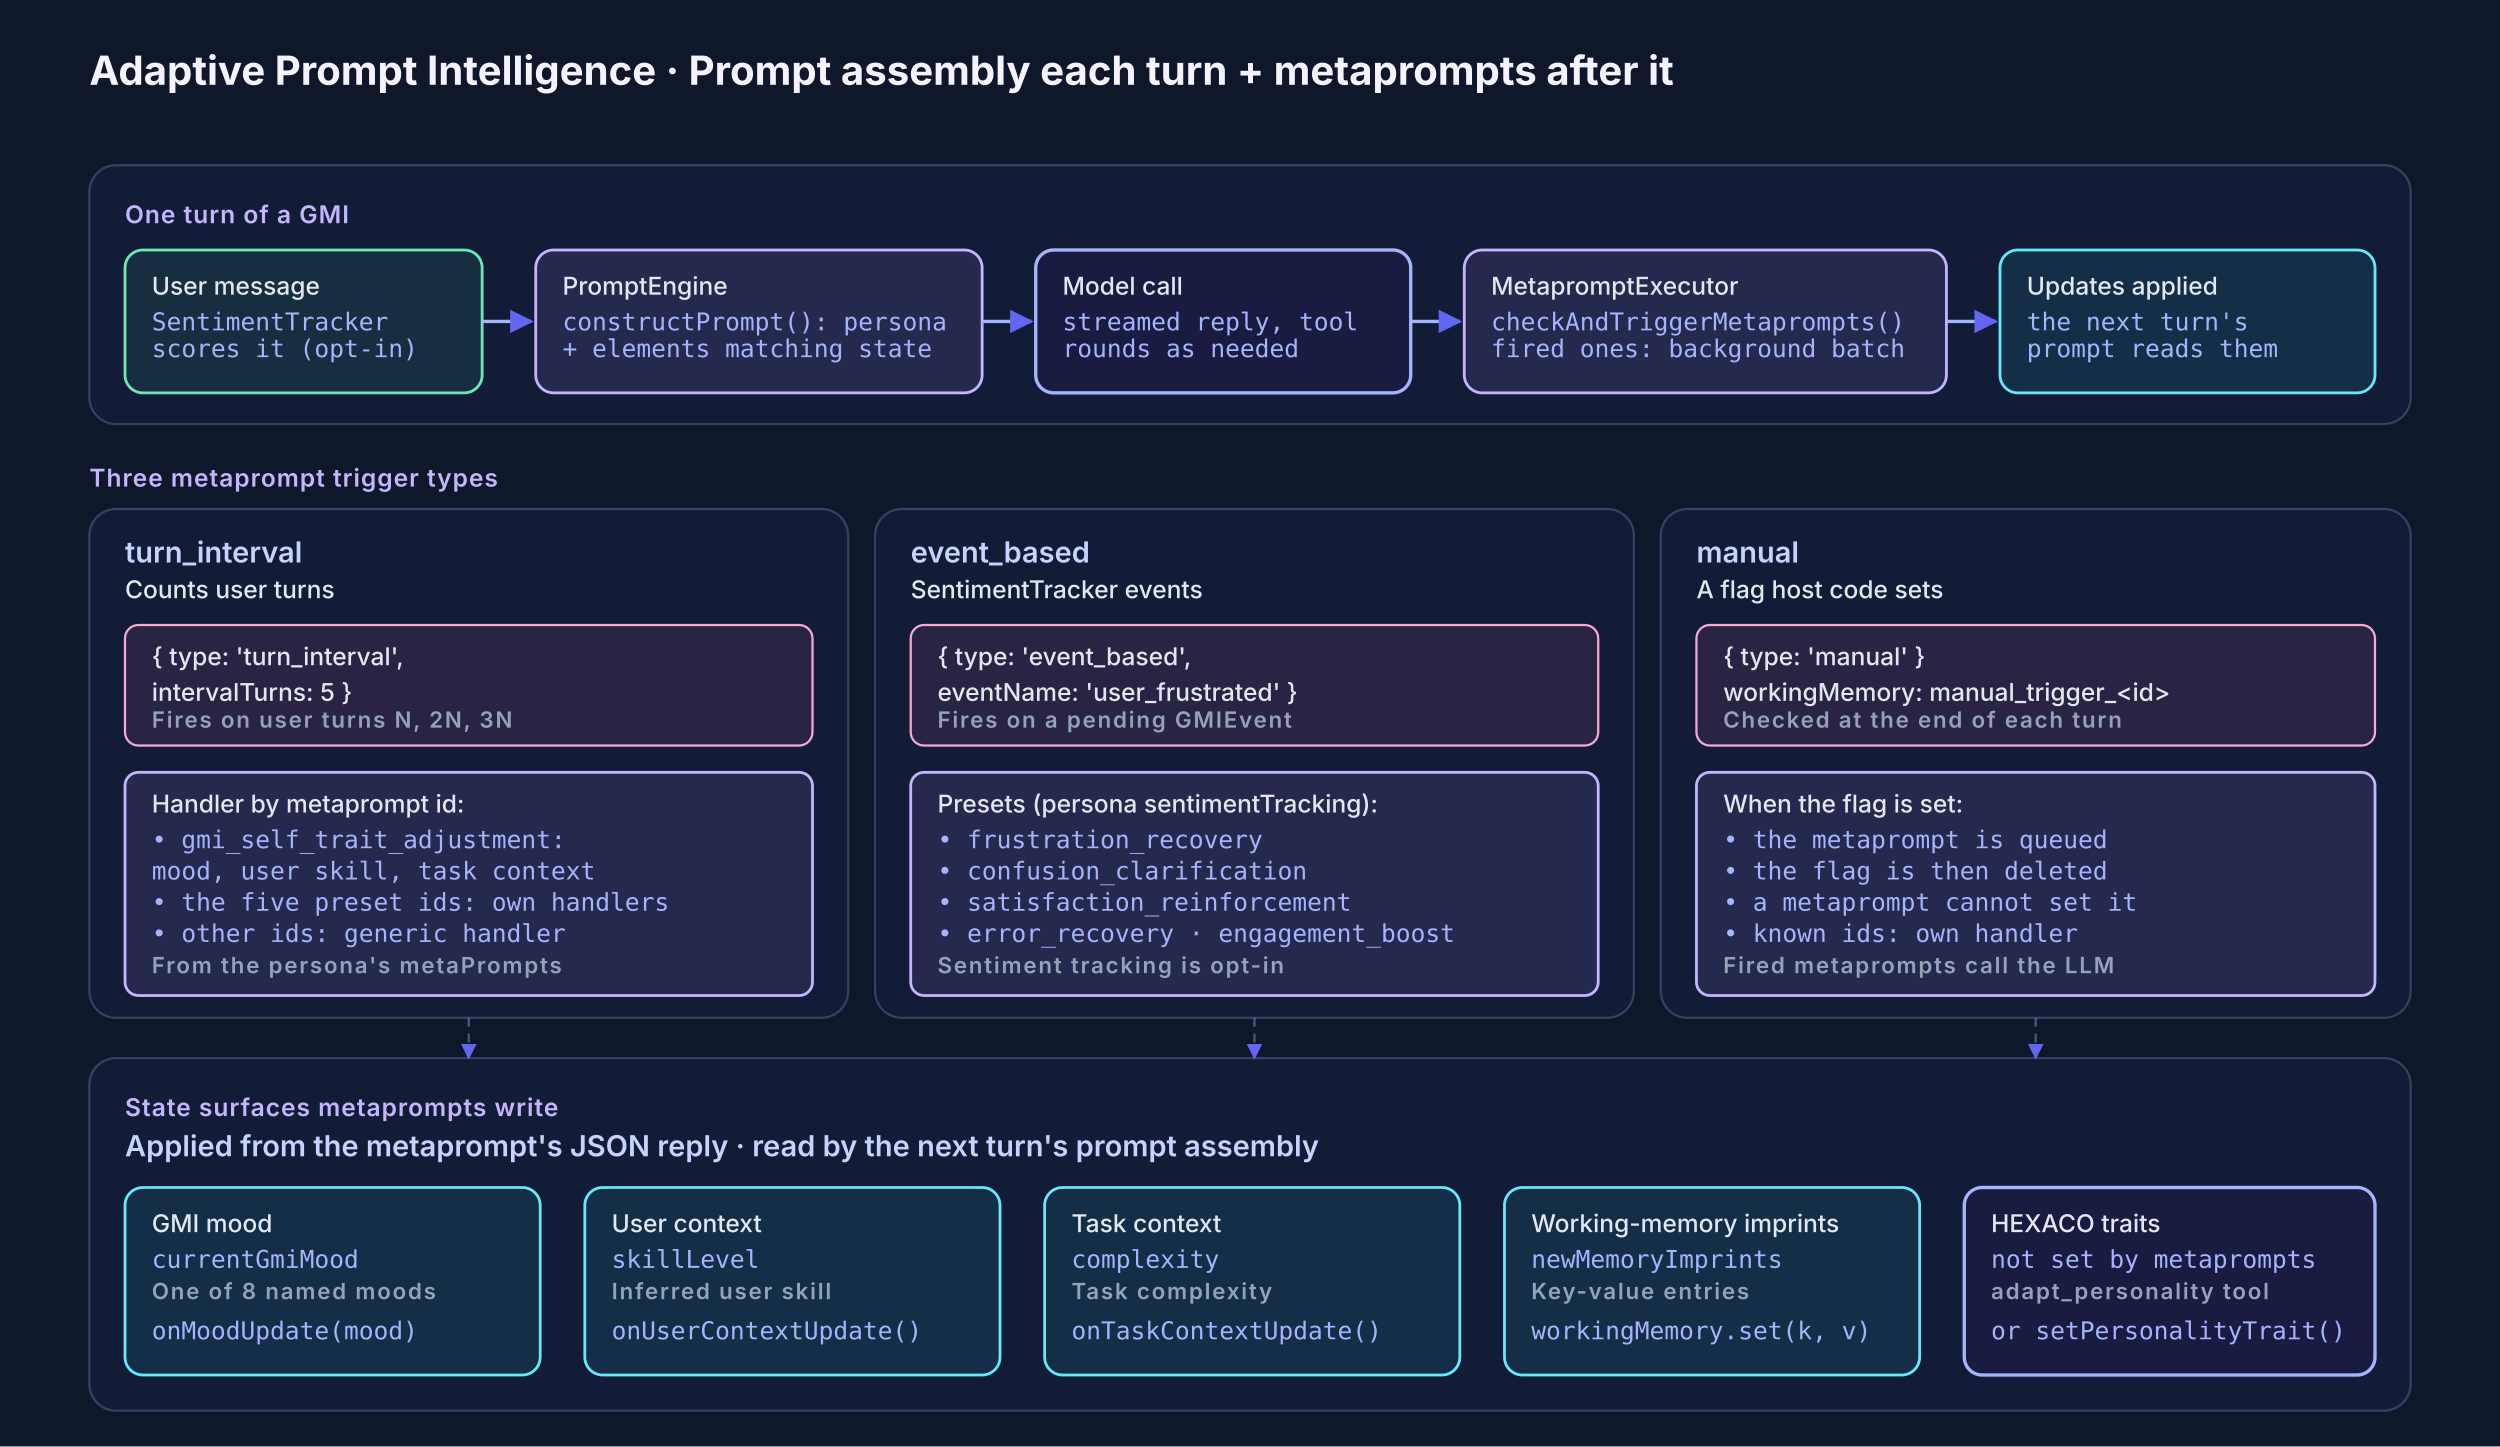
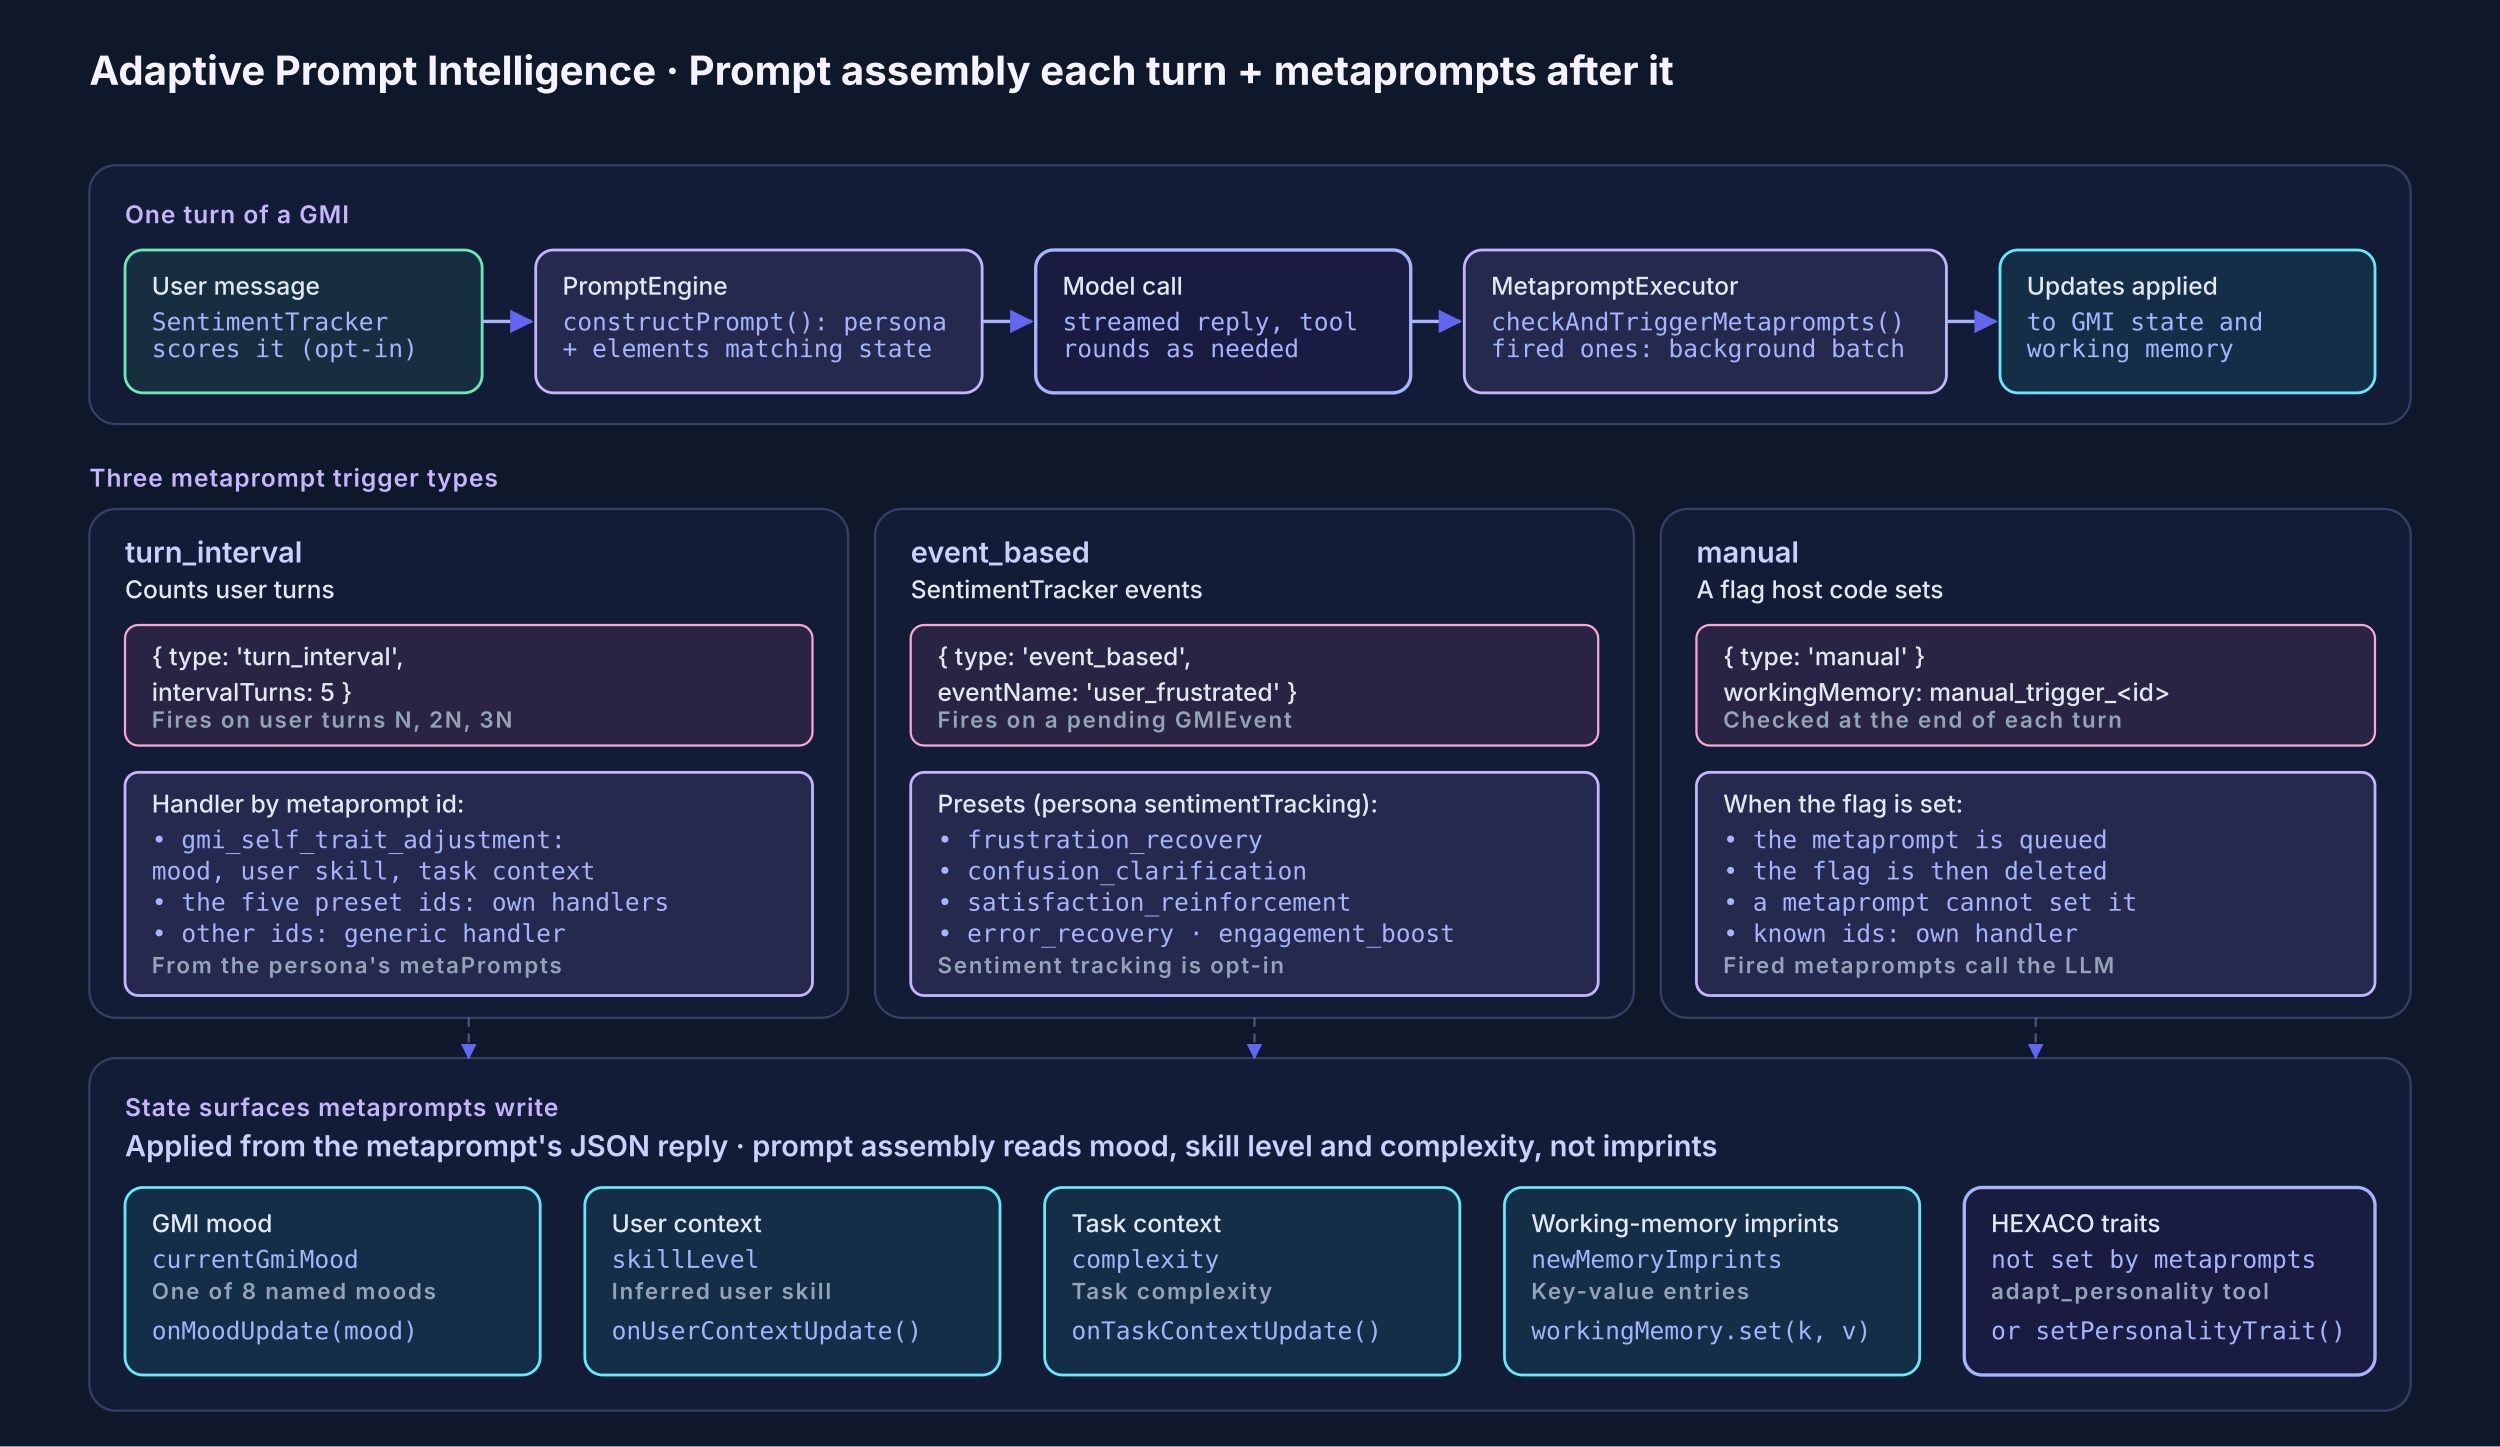
<svg xmlns="http://www.w3.org/2000/svg" viewBox="0 0 1120 648" width="1120" height="648">
  <defs>
    <linearGradient id="ai-brand" x1="0%" y1="0%" x2="100%" y2="0%">
      <stop offset="0%" stop-color="#6366f1" />
      <stop offset="50%" stop-color="#8b5cf6" />
      <stop offset="100%" stop-color="#ec4899" />
    </linearGradient>
    <style>
      .bg { fill: #0f172a; }
      .lane-bg { fill: rgba(99, 102, 241, 0.06); stroke: rgba(165, 180, 252, 0.25); stroke-width: 1; }
      .card { fill: rgba(30, 27, 75, 0.55); stroke: #a5b4fc; stroke-width: 1.5; }
      .trigger { fill: rgba(244, 114, 182, 0.10); stroke: #f9a8d4; stroke-width: 1; }
      .handler { fill: rgba(167, 139, 250, 0.12); stroke: #c4b5fd; stroke-width: 1.25; }
      .state { fill: rgba(34, 211, 238, 0.10); stroke: #67e8f9; stroke-width: 1.25; }
      .turn { fill: rgba(52, 211, 153, 0.10); stroke: #6ee7b7; stroke-width: 1.25; }
      .arrow { stroke: #a5b4fc; stroke-width: 1.5; fill: none; }
      .arrow-soft { stroke: rgba(165, 180, 252, 0.4); stroke-width: 1; fill: none; stroke-dasharray: 4 3; }
      .h1 { font: 700 18px Inter, system-ui, sans-serif; fill: #f5f3ff; }
      .h2 { font: 600 13px Inter, system-ui, sans-serif; fill: #c7d2fe; }
      .h3 { font: 600 11px Inter, system-ui, sans-serif; fill: #c4b5fd; letter-spacing: 0.04em; text-transform: uppercase; }
      .b { font: 500 11px Inter, system-ui, sans-serif; fill: #e2e8f0; }
      .m { font: 11px 'JetBrains Mono', ui-monospace, monospace; fill: #a5b4fc; }
      .lbl { font: 600 10px Inter, system-ui, sans-serif; fill: #94a3b8; letter-spacing: 0.08em; text-transform: uppercase; }
    </style>
    <marker id="ai-arrow" viewBox="0 0 10 10" refX="9" refY="5" markerWidth="7" markerHeight="7" orient="auto">
      <path d="M 0 0 L 10 5 L 0 10 z" fill="#6366f1" />
    </marker>
  </defs>
  <rect class="bg" x="0" y="0" width="1120" height="648" />
  <text x="40" y="38" class="h1">Adaptive Prompt Intelligence · Prompt assembly each turn + metaprompts after it</text>
  <line x1="40" y1="52" x2="1080" y2="52" stroke="url(#ai-brand)" stroke-width="2" />
  <rect x="40" y="74" width="1040" height="116" rx="12" class="lane-bg" />
  <text x="56" y="100" class="h3">One turn of a GMI</text>
  <rect x="56" y="112" width="160" height="64" rx="8" class="turn" />
  <text x="68" y="132" class="b">User message</text>
  <text x="68" y="148" class="m">SentimentTracker</text>
  <text x="68" y="160" class="m">scores it (opt-in)</text>
  <rect x="240" y="112" width="200" height="64" rx="8" class="handler" />
  <text x="252" y="132" class="b">PromptEngine</text>
  <text x="252" y="148" class="m">constructPrompt(): persona</text>
  <text x="252" y="160" class="m">+ elements matching state</text>
  <rect x="464" y="112" width="168" height="64" rx="8" class="card" />
  <text x="476" y="132" class="b">Model call</text>
  <text x="476" y="148" class="m">streamed reply, tool</text>
  <text x="476" y="160" class="m">rounds as needed</text>
  <rect x="656" y="112" width="216" height="64" rx="8" class="handler" />
  <text x="668" y="132" class="b">MetapromptExecutor</text>
  <text x="668" y="148" class="m">checkAndTriggerMetaprompts()</text>
  <text x="668" y="160" class="m">fired ones: background batch</text>
  <rect x="896" y="112" width="168" height="64" rx="8" class="state" />
  <text x="908" y="132" class="b">Updates applied</text>
-   <text x="908" y="148" class="m">the next turn's</text>
-   <text x="908" y="160" class="m">prompt reads them</text>
+   <text x="908" y="148" class="m">to GMI state and</text>
+   <text x="908" y="160" class="m">working memory</text>
  <path d="M 216 144 L 238 144" class="arrow" marker-end="url(#ai-arrow)" />
  <path d="M 440 144 L 462 144" class="arrow" marker-end="url(#ai-arrow)" />
  <path d="M 632 144 L 654 144" class="arrow" marker-end="url(#ai-arrow)" />
  <path d="M 872 144 L 894 144" class="arrow" marker-end="url(#ai-arrow)" />
  <text x="40" y="218" class="h3">Three metaprompt trigger types</text>
  <rect x="40" y="228" width="340" height="228" rx="12" class="lane-bg" />
  <text x="56" y="252" class="h2">turn_interval</text>
  <text x="56" y="268" class="b">Counts user turns</text>
  <rect x="56" y="280" width="308" height="54" rx="6" class="trigger" />
  <text x="68" y="298" class="b">{ type: 'turn_interval',</text>
  <text x="68" y="314" class="b">  intervalTurns: 5 }</text>
  <text x="68" y="326" class="lbl">Fires on user turns N, 2N, 3N</text>
  <rect x="56" y="346" width="308" height="100" rx="6" class="handler" />
  <text x="68" y="364" class="b">Handler by metaprompt id:</text>
  <text x="68" y="380" class="m">• gmi_self_trait_adjustment:</text>
  <text x="68" y="394" class="m">  mood, user skill, task context</text>
  <text x="68" y="408" class="m">• the five preset ids: own handlers</text>
  <text x="68" y="422" class="m">• other ids: generic handler</text>
  <text x="68" y="436" class="lbl">From the persona's metaPrompts</text>
  <rect x="392" y="228" width="340" height="228" rx="12" class="lane-bg" />
  <text x="408" y="252" class="h2">event_based</text>
  <text x="408" y="268" class="b">SentimentTracker events</text>
  <rect x="408" y="280" width="308" height="54" rx="6" class="trigger" />
  <text x="420" y="298" class="b">{ type: 'event_based',</text>
  <text x="420" y="314" class="b">  eventName: 'user_frustrated' }</text>
  <text x="420" y="326" class="lbl">Fires on a pending GMIEvent</text>
  <rect x="408" y="346" width="308" height="100" rx="6" class="handler" />
  <text x="420" y="364" class="b">Presets (persona sentimentTracking):</text>
  <text x="420" y="380" class="m">• frustration_recovery</text>
  <text x="420" y="394" class="m">• confusion_clarification</text>
  <text x="420" y="408" class="m">• satisfaction_reinforcement</text>
  <text x="420" y="422" class="m">• error_recovery · engagement_boost</text>
  <text x="420" y="436" class="lbl">Sentiment tracking is opt-in</text>
  <rect x="744" y="228" width="336" height="228" rx="12" class="lane-bg" />
  <text x="760" y="252" class="h2">manual</text>
  <text x="760" y="268" class="b">A flag host code sets</text>
  <rect x="760" y="280" width="304" height="54" rx="6" class="trigger" />
  <text x="772" y="298" class="b">{ type: 'manual' }</text>
  <text x="772" y="314" class="b">workingMemory: manual_trigger_&lt;id&gt;</text>
  <text x="772" y="326" class="lbl">Checked at the end of each turn</text>
  <rect x="760" y="346" width="304" height="100" rx="6" class="handler" />
  <text x="772" y="364" class="b">When the flag is set:</text>
  <text x="772" y="380" class="m">• the metaprompt is queued</text>
  <text x="772" y="394" class="m">• the flag is then deleted</text>
  <text x="772" y="408" class="m">• a metaprompt cannot set it</text>
  <text x="772" y="422" class="m">• known ids: own handler</text>
  <text x="772" y="436" class="lbl">Fired metaprompts call the LLM</text>
  <rect x="40" y="474" width="1040" height="158" rx="12" class="lane-bg" />
  <text x="56" y="500" class="h3">State surfaces metaprompts write</text>
-   <text x="56" y="518" class="h2">Applied from the metaprompt's JSON reply · read by the next turn's prompt assembly</text>
+   <text x="56" y="518" class="h2">Applied from the metaprompt's JSON reply · prompt assembly reads mood, skill level and complexity, not imprints</text>
  <rect x="56" y="532" width="186" height="84" rx="8" class="state" />
  <text x="68" y="552" class="b">GMI mood</text>
  <text x="68" y="568" class="m">currentGmiMood</text>
  <text x="68" y="582" class="lbl">One of 8 named moods</text>
  <text x="68" y="600" class="m">onMoodUpdate(mood)</text>
  <rect x="262" y="532" width="186" height="84" rx="8" class="state" />
  <text x="274" y="552" class="b">User context</text>
  <text x="274" y="568" class="m">skillLevel</text>
  <text x="274" y="582" class="lbl">Inferred user skill</text>
  <text x="274" y="600" class="m">onUserContextUpdate()</text>
  <rect x="468" y="532" width="186" height="84" rx="8" class="state" />
  <text x="480" y="552" class="b">Task context</text>
  <text x="480" y="568" class="m">complexity</text>
  <text x="480" y="582" class="lbl">Task complexity</text>
  <text x="480" y="600" class="m">onTaskContextUpdate()</text>
  <rect x="674" y="532" width="186" height="84" rx="8" class="state" />
  <text x="686" y="552" class="b">Working-memory imprints</text>
  <text x="686" y="568" class="m">newMemoryImprints</text>
  <text x="686" y="582" class="lbl">Key-value entries</text>
  <text x="686" y="600" class="m">workingMemory.set(k, v)</text>
  <rect x="880" y="532" width="184" height="84" rx="8" class="card" />
  <text x="892" y="552" class="b">HEXACO traits</text>
  <text x="892" y="568" class="m">not set by metaprompts</text>
  <text x="892" y="582" class="lbl">adapt_personality tool</text>
  <text x="892" y="600" class="m">or setPersonalityTrait()</text>
  <path d="M 210 456 Q 210 468 210 474" class="arrow-soft" marker-end="url(#ai-arrow)" />
  <path d="M 562 456 Q 562 468 562 474" class="arrow-soft" marker-end="url(#ai-arrow)" />
  <path d="M 912 456 Q 912 468 912 474" class="arrow-soft" marker-end="url(#ai-arrow)" />
</svg>
